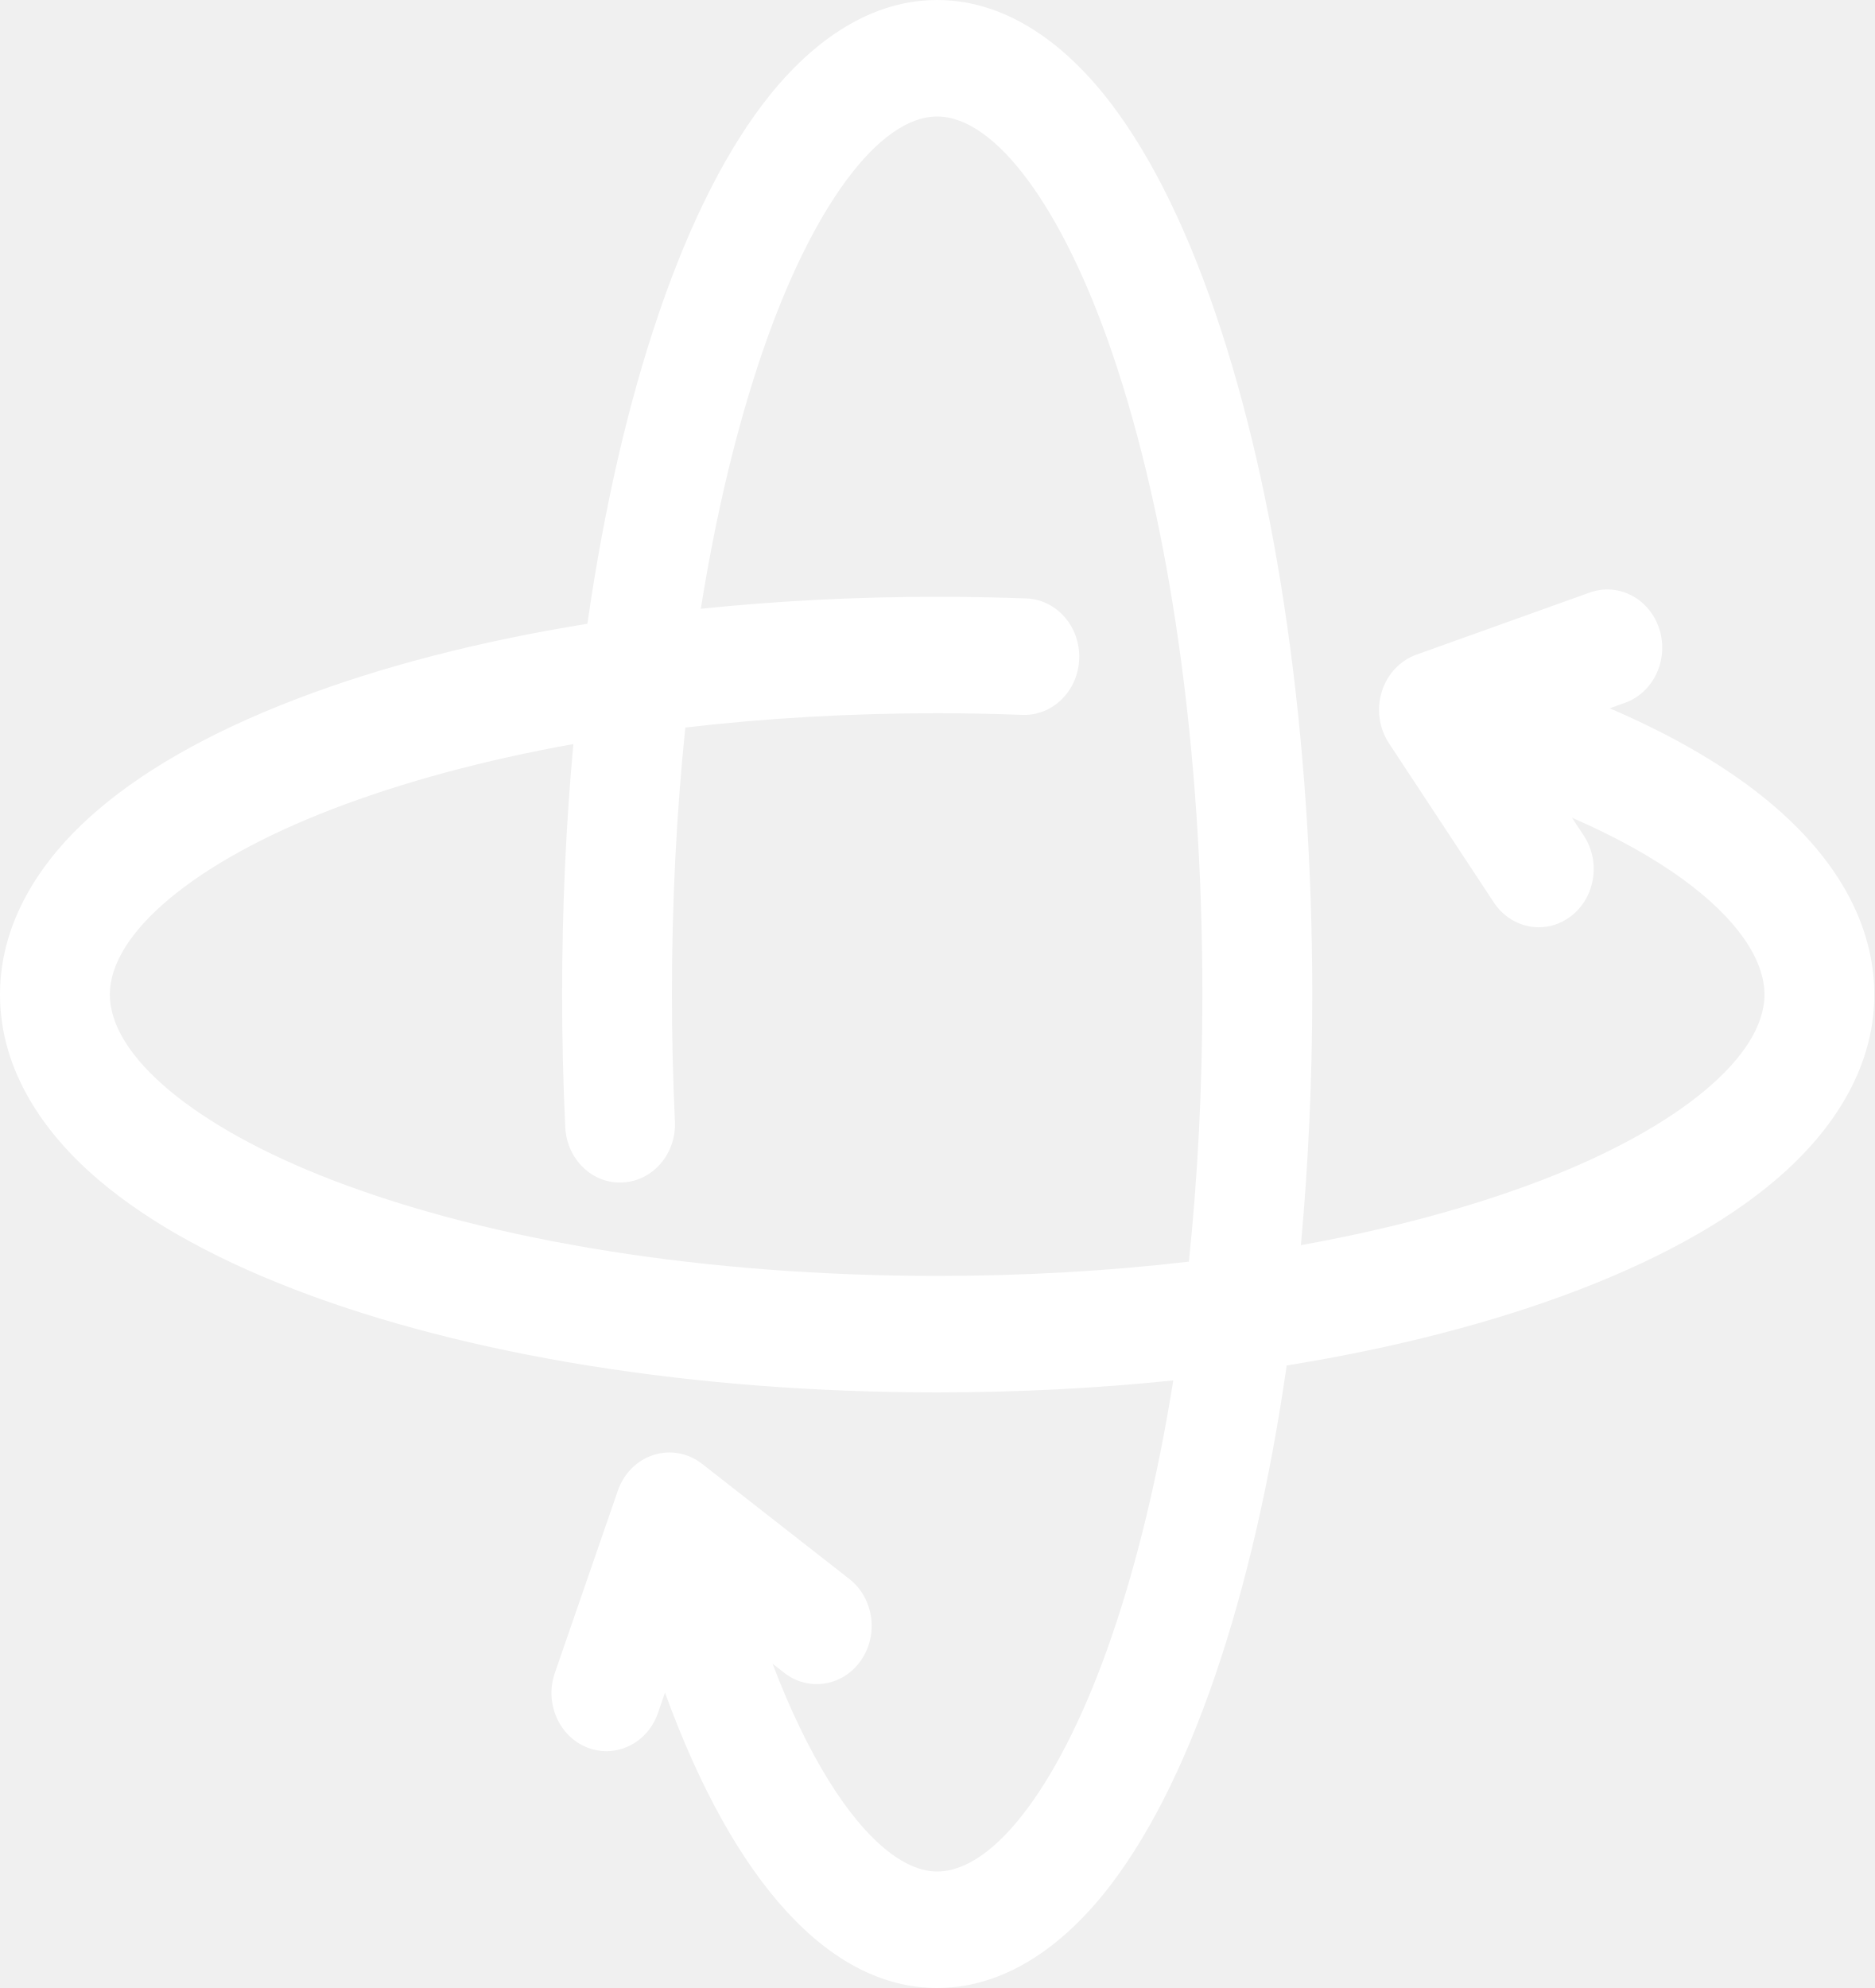
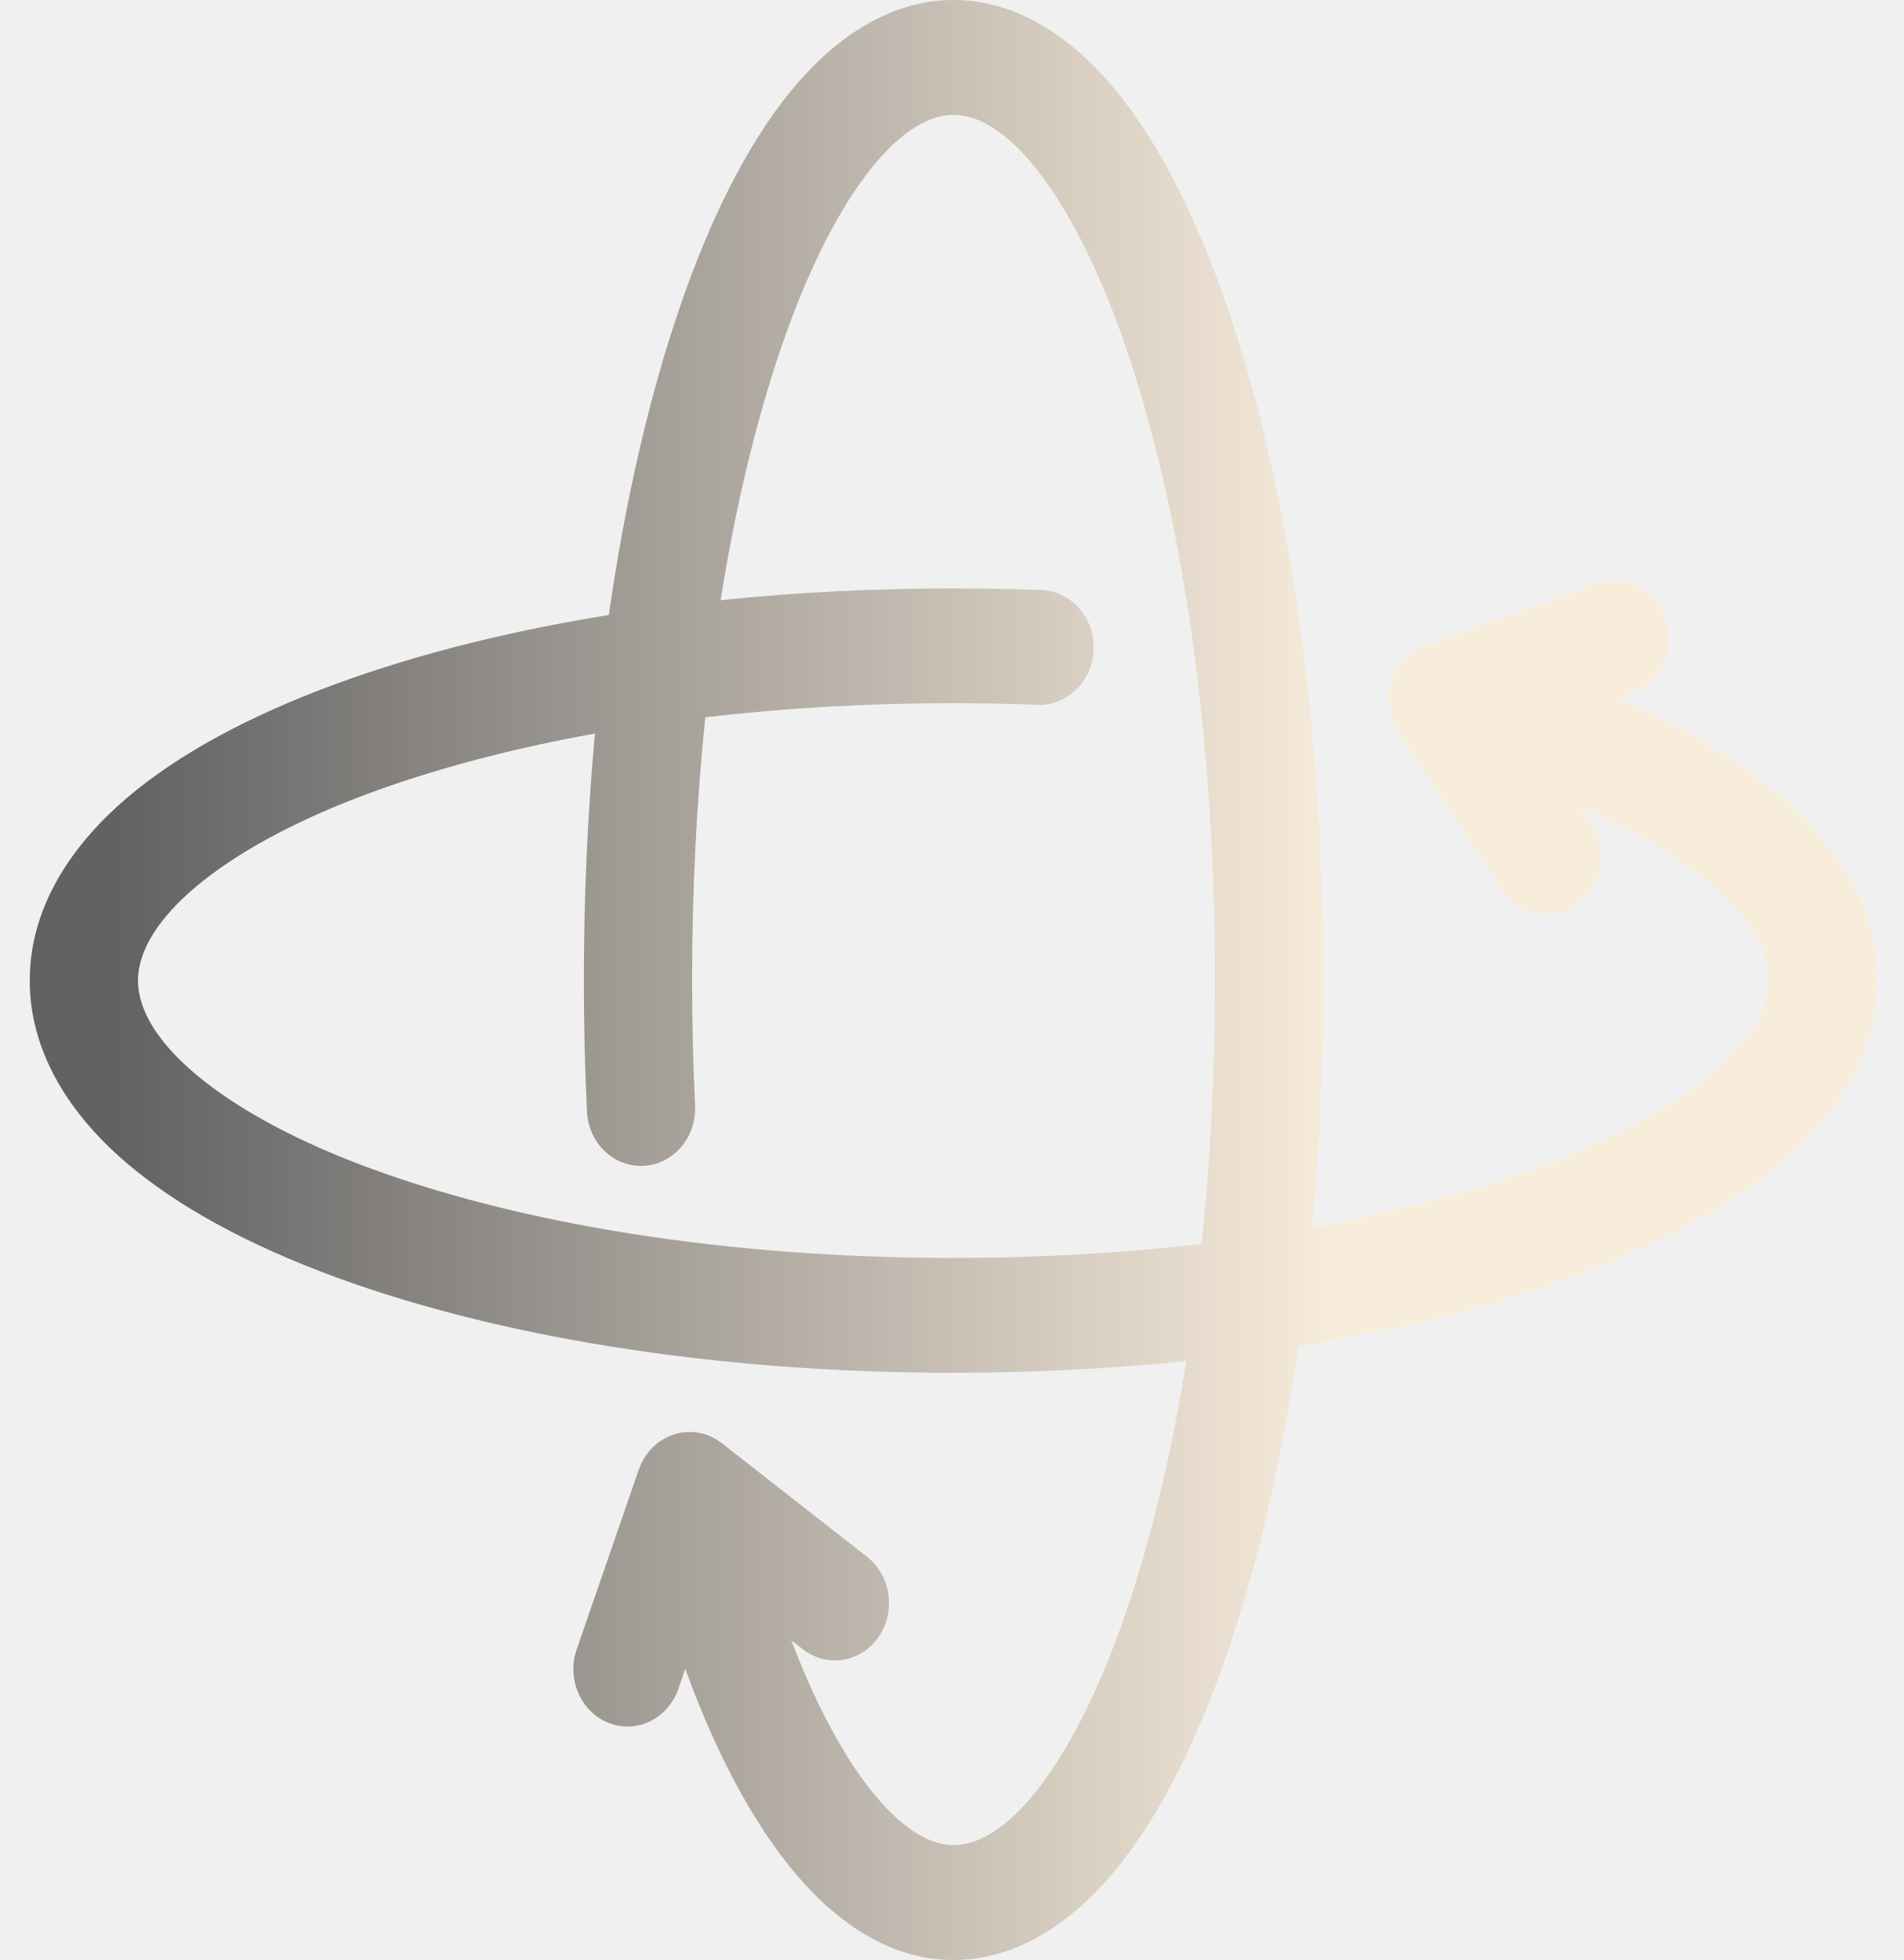
- <svg xmlns="http://www.w3.org/2000/svg" width="33" height="35" viewBox="0 0 33 35" fill="none">
-   <mask id="mask0_1539_2018" style="mask-type:luminance" maskUnits="userSpaceOnUse" x="0" y="0" width="33" height="35">
-     <path d="M0 0H33V35H0V0Z" fill="white" />
+ <svg xmlns="http://www.w3.org/2000/svg" width="34" height="35" viewBox="0 0 34 35" fill="none">
+   <mask id="mask0_3862_4112" style="mask-type:luminance" maskUnits="userSpaceOnUse" x="0" y="0" width="34" height="35">
+     <path d="M0.531 0H33.531V35H0.531V0Z" fill="white" />
  </mask>
-   <g mask="url(#mask0_1539_2018)">
-     <path d="M16.5 22.463C12.46 22.463 8.677 21.863 5.846 20.774C3.433 19.845 1.934 18.595 1.934 17.51C1.934 16.426 3.433 15.176 5.846 14.247C7.096 13.766 8.533 13.38 10.095 13.099C9.964 14.518 9.897 15.995 9.897 17.5C9.897 18.285 9.915 19.074 9.952 19.846C9.979 20.411 10.432 20.849 10.966 20.818C11.5 20.789 11.91 20.308 11.883 19.742C11.848 19.005 11.83 18.251 11.83 17.5C11.83 15.884 11.911 14.307 12.066 12.809C13.482 12.643 14.973 12.557 16.5 12.557C17.001 12.557 17.506 12.567 18.001 12.586C18.535 12.605 18.982 12.163 19.001 11.597C19.02 11.031 18.603 10.556 18.07 10.536C17.552 10.517 17.024 10.507 16.5 10.507C15.077 10.507 13.681 10.579 12.339 10.718C12.604 9.057 12.968 7.53 13.423 6.2C14.299 3.641 15.478 2.051 16.5 2.051C17.522 2.051 18.701 3.641 19.577 6.2C20.604 9.203 21.17 13.216 21.17 17.5C21.17 19.123 21.089 20.707 20.932 22.212C19.516 22.378 18.026 22.463 16.5 22.463ZM30.727 13.791C30.065 13.309 29.261 12.865 28.341 12.47L28.609 12.374C29.115 12.193 29.386 11.611 29.215 11.075C29.044 10.538 28.495 10.251 27.99 10.432L24.937 11.526C24.649 11.63 24.423 11.871 24.328 12.178C24.233 12.484 24.28 12.82 24.454 13.085L26.3 15.887C26.488 16.172 26.788 16.325 27.093 16.325C27.284 16.325 27.477 16.265 27.646 16.14C28.084 15.816 28.191 15.177 27.885 14.712L27.676 14.396C28.436 14.726 29.095 15.091 29.632 15.482C30.557 16.155 31.066 16.876 31.066 17.51C31.066 18.595 29.567 19.845 27.154 20.774C25.903 21.255 24.466 21.641 22.904 21.922C23.035 20.496 23.104 19.012 23.104 17.5C23.104 12.983 22.497 8.722 21.395 5.501C20.837 3.871 20.175 2.576 19.428 1.652C18.818 0.899 17.815 0 16.5 0C15.185 0 14.182 0.899 13.572 1.652C12.825 2.576 12.163 3.871 11.605 5.501C11.057 7.103 10.632 8.962 10.342 10.982C8.443 11.288 6.694 11.739 5.187 12.319C3.65 12.911 2.429 13.612 1.558 14.405C0.847 15.052 0 16.116 0 17.51C0 18.905 0.847 19.969 1.558 20.616C2.429 21.408 3.65 22.11 5.187 22.702C8.223 23.87 12.241 24.514 16.5 24.514C17.922 24.514 19.317 24.442 20.657 24.303C20.393 25.956 20.03 27.476 19.577 28.799C18.701 31.359 17.522 32.949 16.5 32.949C15.912 32.949 15.237 32.386 14.6 31.363C14.242 30.789 13.906 30.091 13.601 29.289L13.806 29.45C14.236 29.786 14.841 29.689 15.158 29.233C15.475 28.777 15.383 28.135 14.954 27.799L12.36 25.771C12.115 25.58 11.799 25.522 11.508 25.615C11.216 25.707 10.983 25.941 10.878 26.244L9.769 29.453C9.585 29.984 9.842 30.573 10.344 30.768C10.454 30.811 10.566 30.831 10.677 30.831C11.07 30.831 11.441 30.574 11.584 30.159L11.708 29.8C12.923 33.141 14.607 35 16.5 35C17.815 35 18.818 34.101 19.428 33.348C20.175 32.424 20.837 31.129 21.395 29.499C21.941 27.903 22.365 26.051 22.654 24.04C24.556 23.733 26.305 23.282 27.813 22.702C29.35 22.11 30.571 21.408 31.442 20.616C32.153 19.969 33 18.905 33 17.51C33 16.569 32.606 15.159 30.727 13.791Z" fill="white" />
+   <g mask="url(#mask0_3862_4112)">
+     <path d="M17.031 22.463C12.992 22.463 9.208 21.863 6.377 20.774C3.964 19.845 2.465 18.595 2.465 17.51C2.465 16.426 3.964 15.176 6.377 14.247C7.628 13.766 9.064 13.38 10.626 13.099C10.495 14.518 10.428 15.995 10.428 17.5C10.428 18.285 10.446 19.074 10.483 19.846C10.51 20.411 10.964 20.849 11.498 20.818C12.031 20.789 12.441 20.308 12.414 19.742C12.379 19.005 12.361 18.251 12.361 17.5C12.361 15.884 12.442 14.307 12.597 12.809C14.014 12.643 15.504 12.557 17.031 12.557C17.532 12.557 18.037 12.567 18.532 12.586C19.066 12.605 19.514 12.163 19.533 11.597C19.552 11.031 19.134 10.556 18.601 10.536C18.083 10.517 17.555 10.507 17.031 10.507C15.608 10.507 14.212 10.579 12.87 10.718C13.135 9.057 13.499 7.53 13.954 6.2C14.83 3.641 16.009 2.051 17.031 2.051C18.053 2.051 19.233 3.641 20.108 6.2C21.136 9.203 21.701 13.216 21.701 17.5C21.701 19.123 21.62 20.707 21.463 22.212C20.047 22.378 18.558 22.463 17.031 22.463ZM31.258 13.791C30.596 13.309 29.792 12.865 28.873 12.47L29.14 12.374C29.646 12.193 29.918 11.611 29.747 11.075C29.576 10.538 29.026 10.251 28.521 10.432L25.468 11.526C25.18 11.63 24.954 11.871 24.859 12.178C24.764 12.484 24.811 12.82 24.985 13.085L26.831 15.887C27.019 16.172 27.319 16.325 27.624 16.325C27.816 16.325 28.009 16.265 28.177 16.14C28.615 15.816 28.722 15.177 28.416 14.712L28.207 14.396C28.968 14.726 29.626 15.091 30.164 15.482C31.088 16.155 31.598 16.876 31.598 17.51C31.598 18.595 30.098 19.845 27.685 20.774C26.434 21.255 24.997 21.641 23.435 21.922C23.567 20.496 23.635 19.012 23.635 17.5C23.635 12.983 23.028 8.722 21.926 5.501C21.368 3.871 20.706 2.576 19.959 1.652C19.349 0.899 18.346 0 17.031 0C15.716 0 14.713 0.899 14.103 1.652C13.356 2.576 12.694 3.871 12.137 5.501C11.589 7.103 11.163 8.962 10.874 10.982C8.974 11.288 7.225 11.739 5.718 12.319C4.181 12.911 2.96 13.612 2.089 14.405C1.378 15.052 0.531 16.116 0.531 17.51C0.531 18.905 1.378 19.969 2.089 20.616C2.96 21.408 4.181 22.11 5.718 22.702C8.755 23.87 12.773 24.514 17.031 24.514C18.453 24.514 19.848 24.442 21.189 24.303C20.924 25.956 20.561 27.476 20.108 28.799C19.233 31.359 18.053 32.949 17.031 32.949C16.444 32.949 15.769 32.386 15.131 31.363C14.773 30.789 14.437 30.091 14.132 29.289L14.338 29.45C14.767 29.786 15.373 29.689 15.69 29.233C16.006 28.777 15.915 28.135 15.485 27.799L12.891 25.771C12.646 25.58 12.33 25.522 12.039 25.615C11.747 25.707 11.514 25.941 11.409 26.244L10.3 29.453C10.116 29.984 10.374 30.573 10.875 30.768C10.985 30.811 11.097 30.831 11.208 30.831C11.602 30.831 11.972 30.574 12.116 30.159L12.239 29.8C13.454 33.141 15.139 35 17.031 35C18.346 35 19.349 34.101 19.959 33.348C20.706 32.424 21.368 31.129 21.926 29.499C22.472 27.903 22.896 26.051 23.186 24.04C25.087 23.733 26.837 23.282 28.345 22.702C29.881 22.11 31.102 21.408 31.973 20.616C32.684 19.969 33.531 18.905 33.531 17.51C33.531 16.569 33.137 15.159 31.258 13.791Z" fill="url(#paint0_linear_3862_4112)" />
  </g>
+   <defs>
+     <linearGradient id="paint0_linear_3862_4112" x1="23.947" y1="25.89" x2="2.11" y2="25.89" gradientUnits="userSpaceOnUse">
+       <stop stop-color="#F8ECDB" />
+       <stop offset="1" stop-color="#626263" />
+     </linearGradient>
+   </defs>
</svg>
